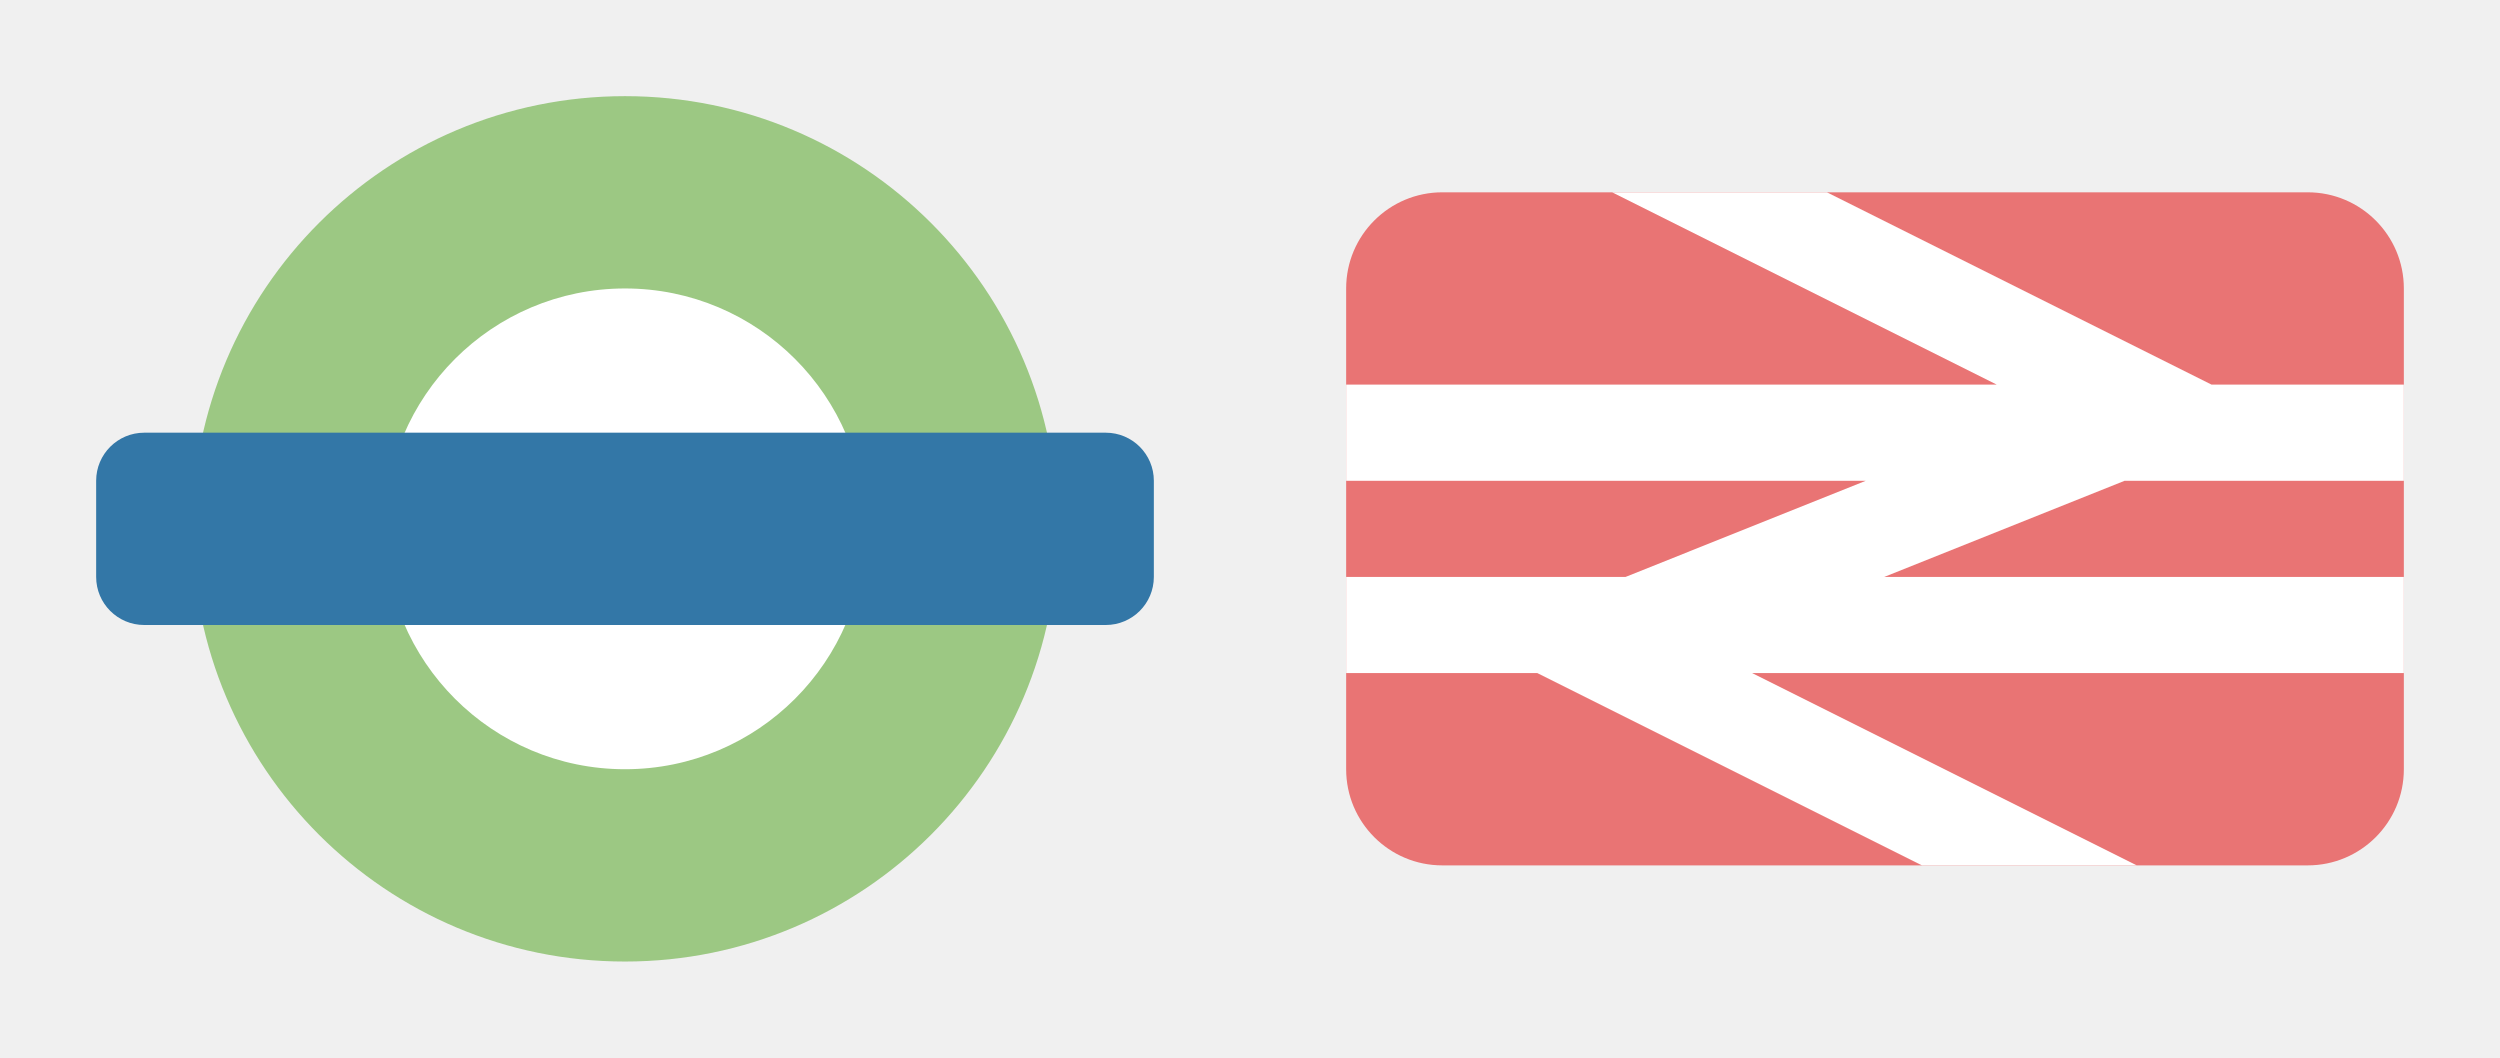
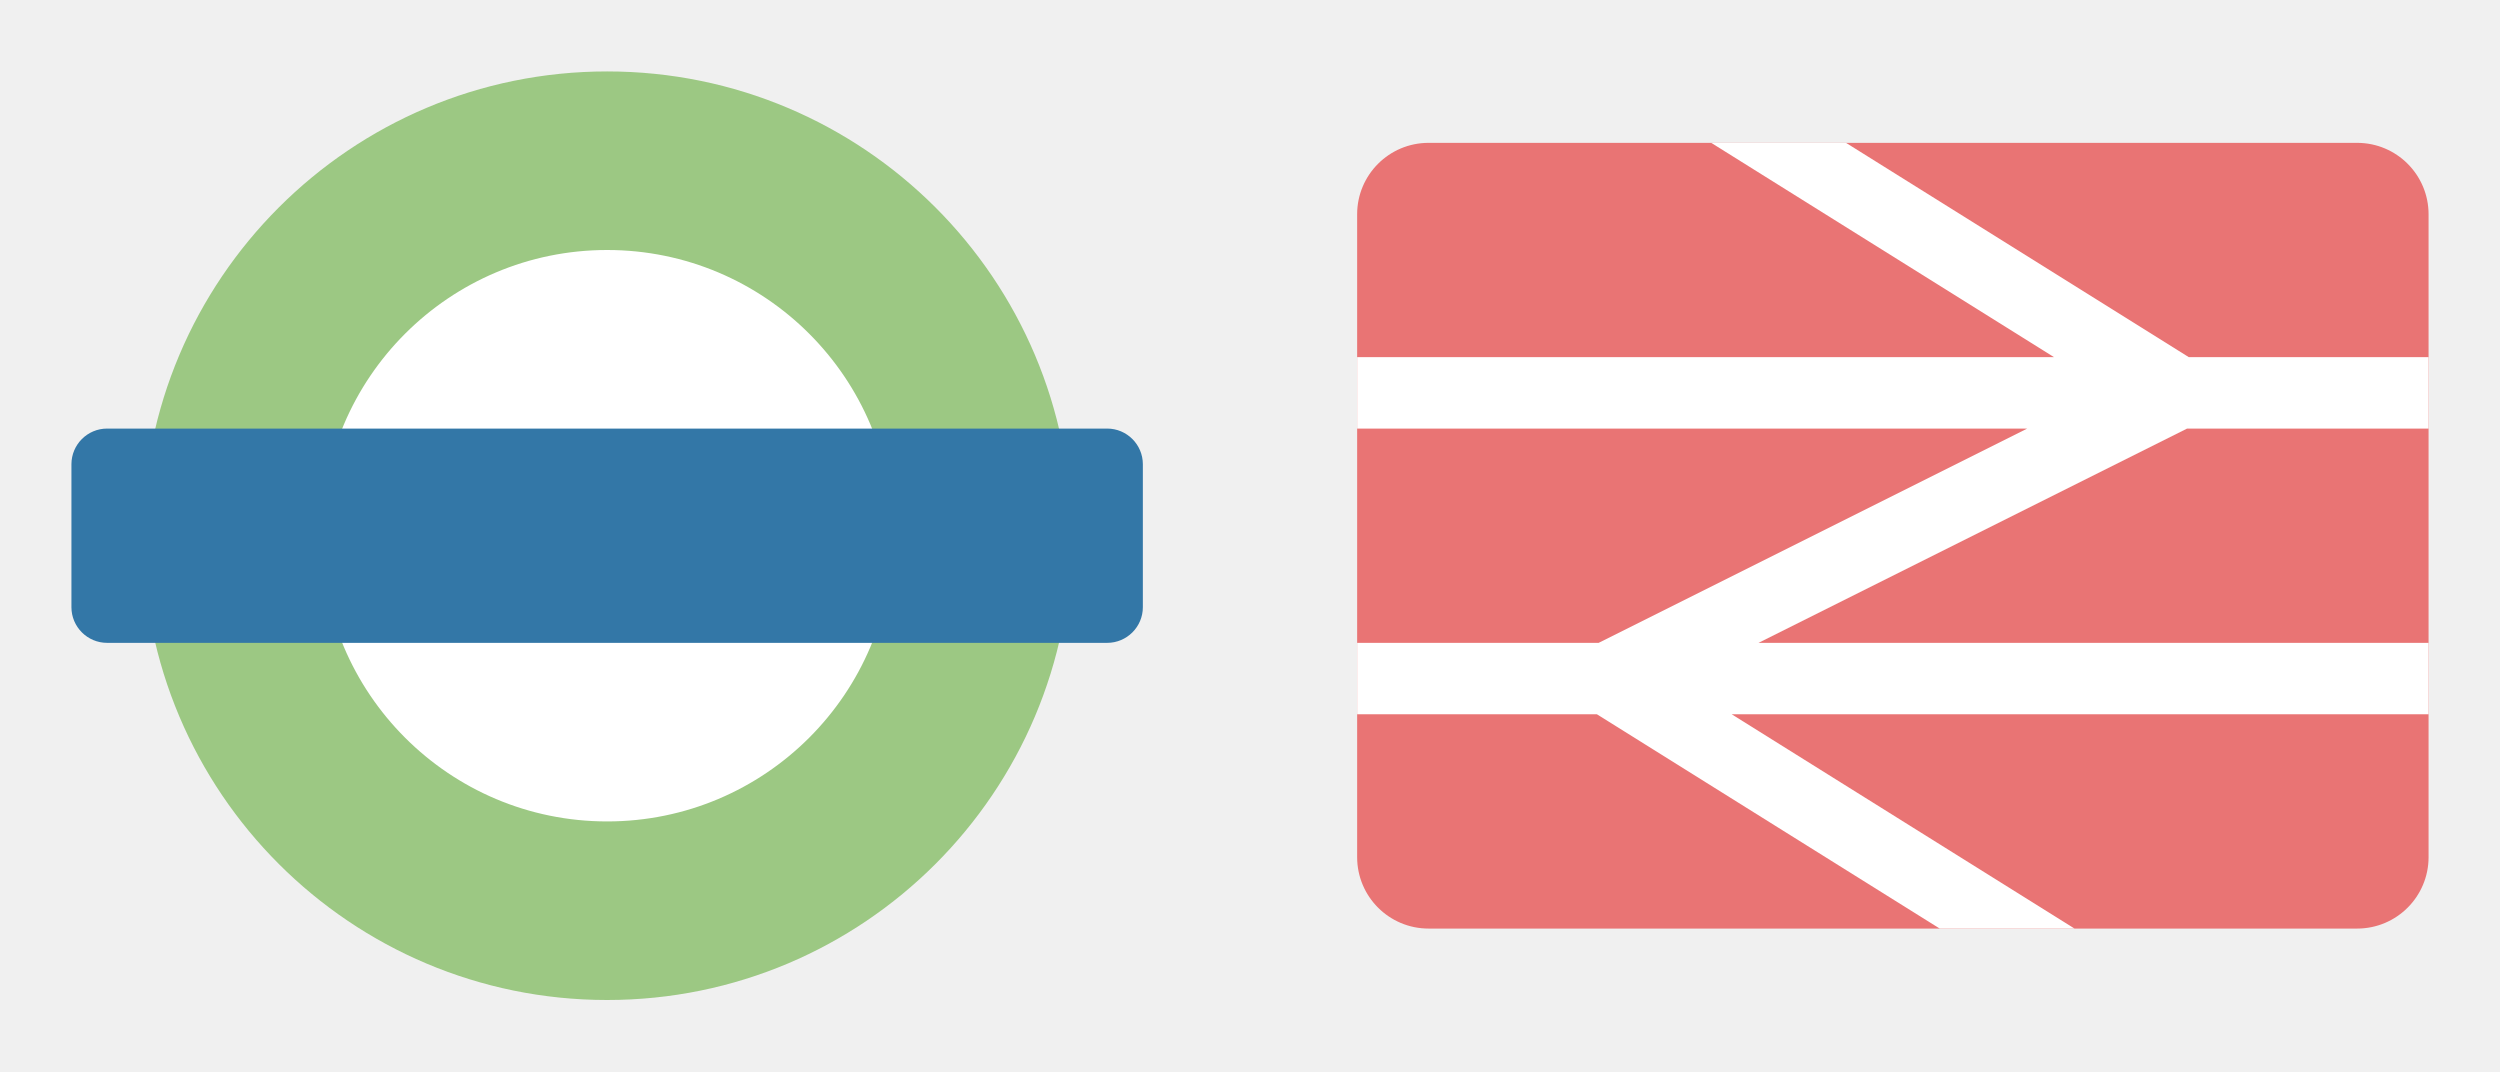
- <svg xmlns="http://www.w3.org/2000/svg" version="1.1" width="26" height="11" id="svg3122" viewBox="0 0 26 11">
+ <svg xmlns="http://www.w3.org/2000/svg" version="1.1" width="35" height="15" id="svg3122" viewBox="0 0 35 15">
  <defs id="defs3124" />
-   <g id="g9170" transform="translate(1,-1.000001)">
-     <circle r="2.797" cy="6.5" cx="5.5" id="path5297" style="opacity:1;fill:#ffffff;fill-opacity:1;stroke:none;stroke-width:1;stroke-linecap:round;stroke-linejoin:round;stroke-miterlimit:4;stroke-dasharray:none;stroke-dashoffset:0;stroke-opacity:1;marker:none" />
-     <path id="path3336" d="m 5.5,2 a 4.5,4.5 0 0 0 -4.5,4.5 4.5,4.5 0 0 0 4.5,4.5 4.5,4.5 0 0 0 4.5,-4.5 4.5,4.5 0 0 0 -4.5,-4.5 z m 0,2 a 2.5,2.5 0 0 1 2.5,2.5 2.5,2.5 0 0 1 -2.5,2.5 2.5,2.5 0 0 1 -2.5,-2.5 2.5,2.5 0 0 1 2.5,-2.5 z" style="opacity:1;fill:#9cc883;fill-opacity:1;stroke:none;stroke-width:1;stroke-linecap:round;stroke-linejoin:miter;stroke-miterlimit:4;stroke-dasharray:none;stroke-dashoffset:0;stroke-opacity:1" />
-     <rect rx="0.5" ry="0.5" y="5.5" x="0" height="2" width="11" id="rect3354" style="opacity:1;fill:#3377a7;fill-opacity:1;stroke:none;stroke-width:1;stroke-linecap:round;stroke-linejoin:miter;stroke-miterlimit:4;stroke-dasharray:none;stroke-dashoffset:0;stroke-opacity:1" />
+   <g id="g9358" transform="translate(1,1)">
+     <circle r="5" cy="6.5" cx="7.5" id="path5295" style="opacity:1;fill:#ffffff;fill-opacity:1;stroke:none;stroke-width:1;stroke-linecap:round;stroke-linejoin:round;stroke-miterlimit:4;stroke-dasharray:none;stroke-dashoffset:0;stroke-opacity:1;marker:none" />
+     <path id="path3346" d="M 7.5,0 A 6.5,6.5 0 0 0 1,6.5 6.5,6.5 0 0 0 7.5,13 6.5,6.5 0 0 0 14,6.5 6.5,6.5 0 0 0 7.5,0 Z m 0,2.5 a 4,4 0 0 1 4,4 4,4 0 0 1 -4,4 4,4 0 0 1 -4,-4 4,4 0 0 1 4,-4 z" style="opacity:1;fill:#9cc883;fill-opacity:1;stroke:none;stroke-width:1;stroke-linecap:round;stroke-linejoin:miter;stroke-miterlimit:4;stroke-dasharray:none;stroke-dashoffset:0;stroke-opacity:1" />
+     <rect rx="0.5" ry="0.5" y="5" x="0" height="3" width="15" id="rect3363" style="opacity:1;fill:#3377a7;fill-opacity:1;stroke:none;stroke-width:1;stroke-linecap:round;stroke-linejoin:miter;stroke-miterlimit:4;stroke-dasharray:none;stroke-dashoffset:0;stroke-opacity:1" />
  </g>
-   <g id="g11745" transform="translate(14)">
-     <g id="g11616-1">
-       <rect style="opacity:1;fill:#e97474;fill-opacity:1;stroke:none;stroke-width:1;stroke-linecap:butt;stroke-linejoin:miter;stroke-miterlimit:4;stroke-dasharray:none;stroke-dashoffset:0;stroke-opacity:1;marker:none" id="rect4720-3" width="11" height="7" x="0" y="2" rx="1" ry="1" />
-       <path style="opacity:1;fill:#ffffff;fill-opacity:1;stroke:none;stroke-width:1;stroke-linecap:butt;stroke-linejoin:miter;stroke-miterlimit:4;stroke-dasharray:none;stroke-dashoffset:0;stroke-opacity:1;marker:none" d="m 2.766,2 4,2 L 0,4 0,5 5.404,5 2.906,6 0,6 l 0,1 1.988,0 4,2 2.234,0 -4,-2 L 11,7 11,6 5.596,6 l 2.5,-1 L 11,5 11,4 9,4 5,2 Z" id="rect4710-0" />
-     </g>
+   <g id="g11681" transform="translate(19)">
+     <rect ry="1" rx="1" y="2" x="0" height="11" width="15" id="rect4778" style="opacity:1;fill:#e97474;fill-opacity:1;stroke:none;stroke-width:0.75;stroke-linecap:butt;stroke-linejoin:miter;stroke-miterlimit:4;stroke-dasharray:none;stroke-dashoffset:0;stroke-opacity:1;marker:none" />
+     <path id="rect4780" d="M 4.957,2 9.756,5 0,5 l 0,1 9.381,0 -6,3 L 0,9 0,10 3.357,10 8.156,13 10.043,13 5.244,10 15,10 15,9 5.619,9 11.619,6 15,6 15,5 11.643,5 6.844,2 4.957,2 Z" style="opacity:1;fill:#ffffff;fill-opacity:1;stroke:none;stroke-width:0.75;stroke-linecap:butt;stroke-linejoin:miter;stroke-miterlimit:4;stroke-dasharray:none;stroke-dashoffset:0;stroke-opacity:1;marker:none" />
  </g>
</svg>
